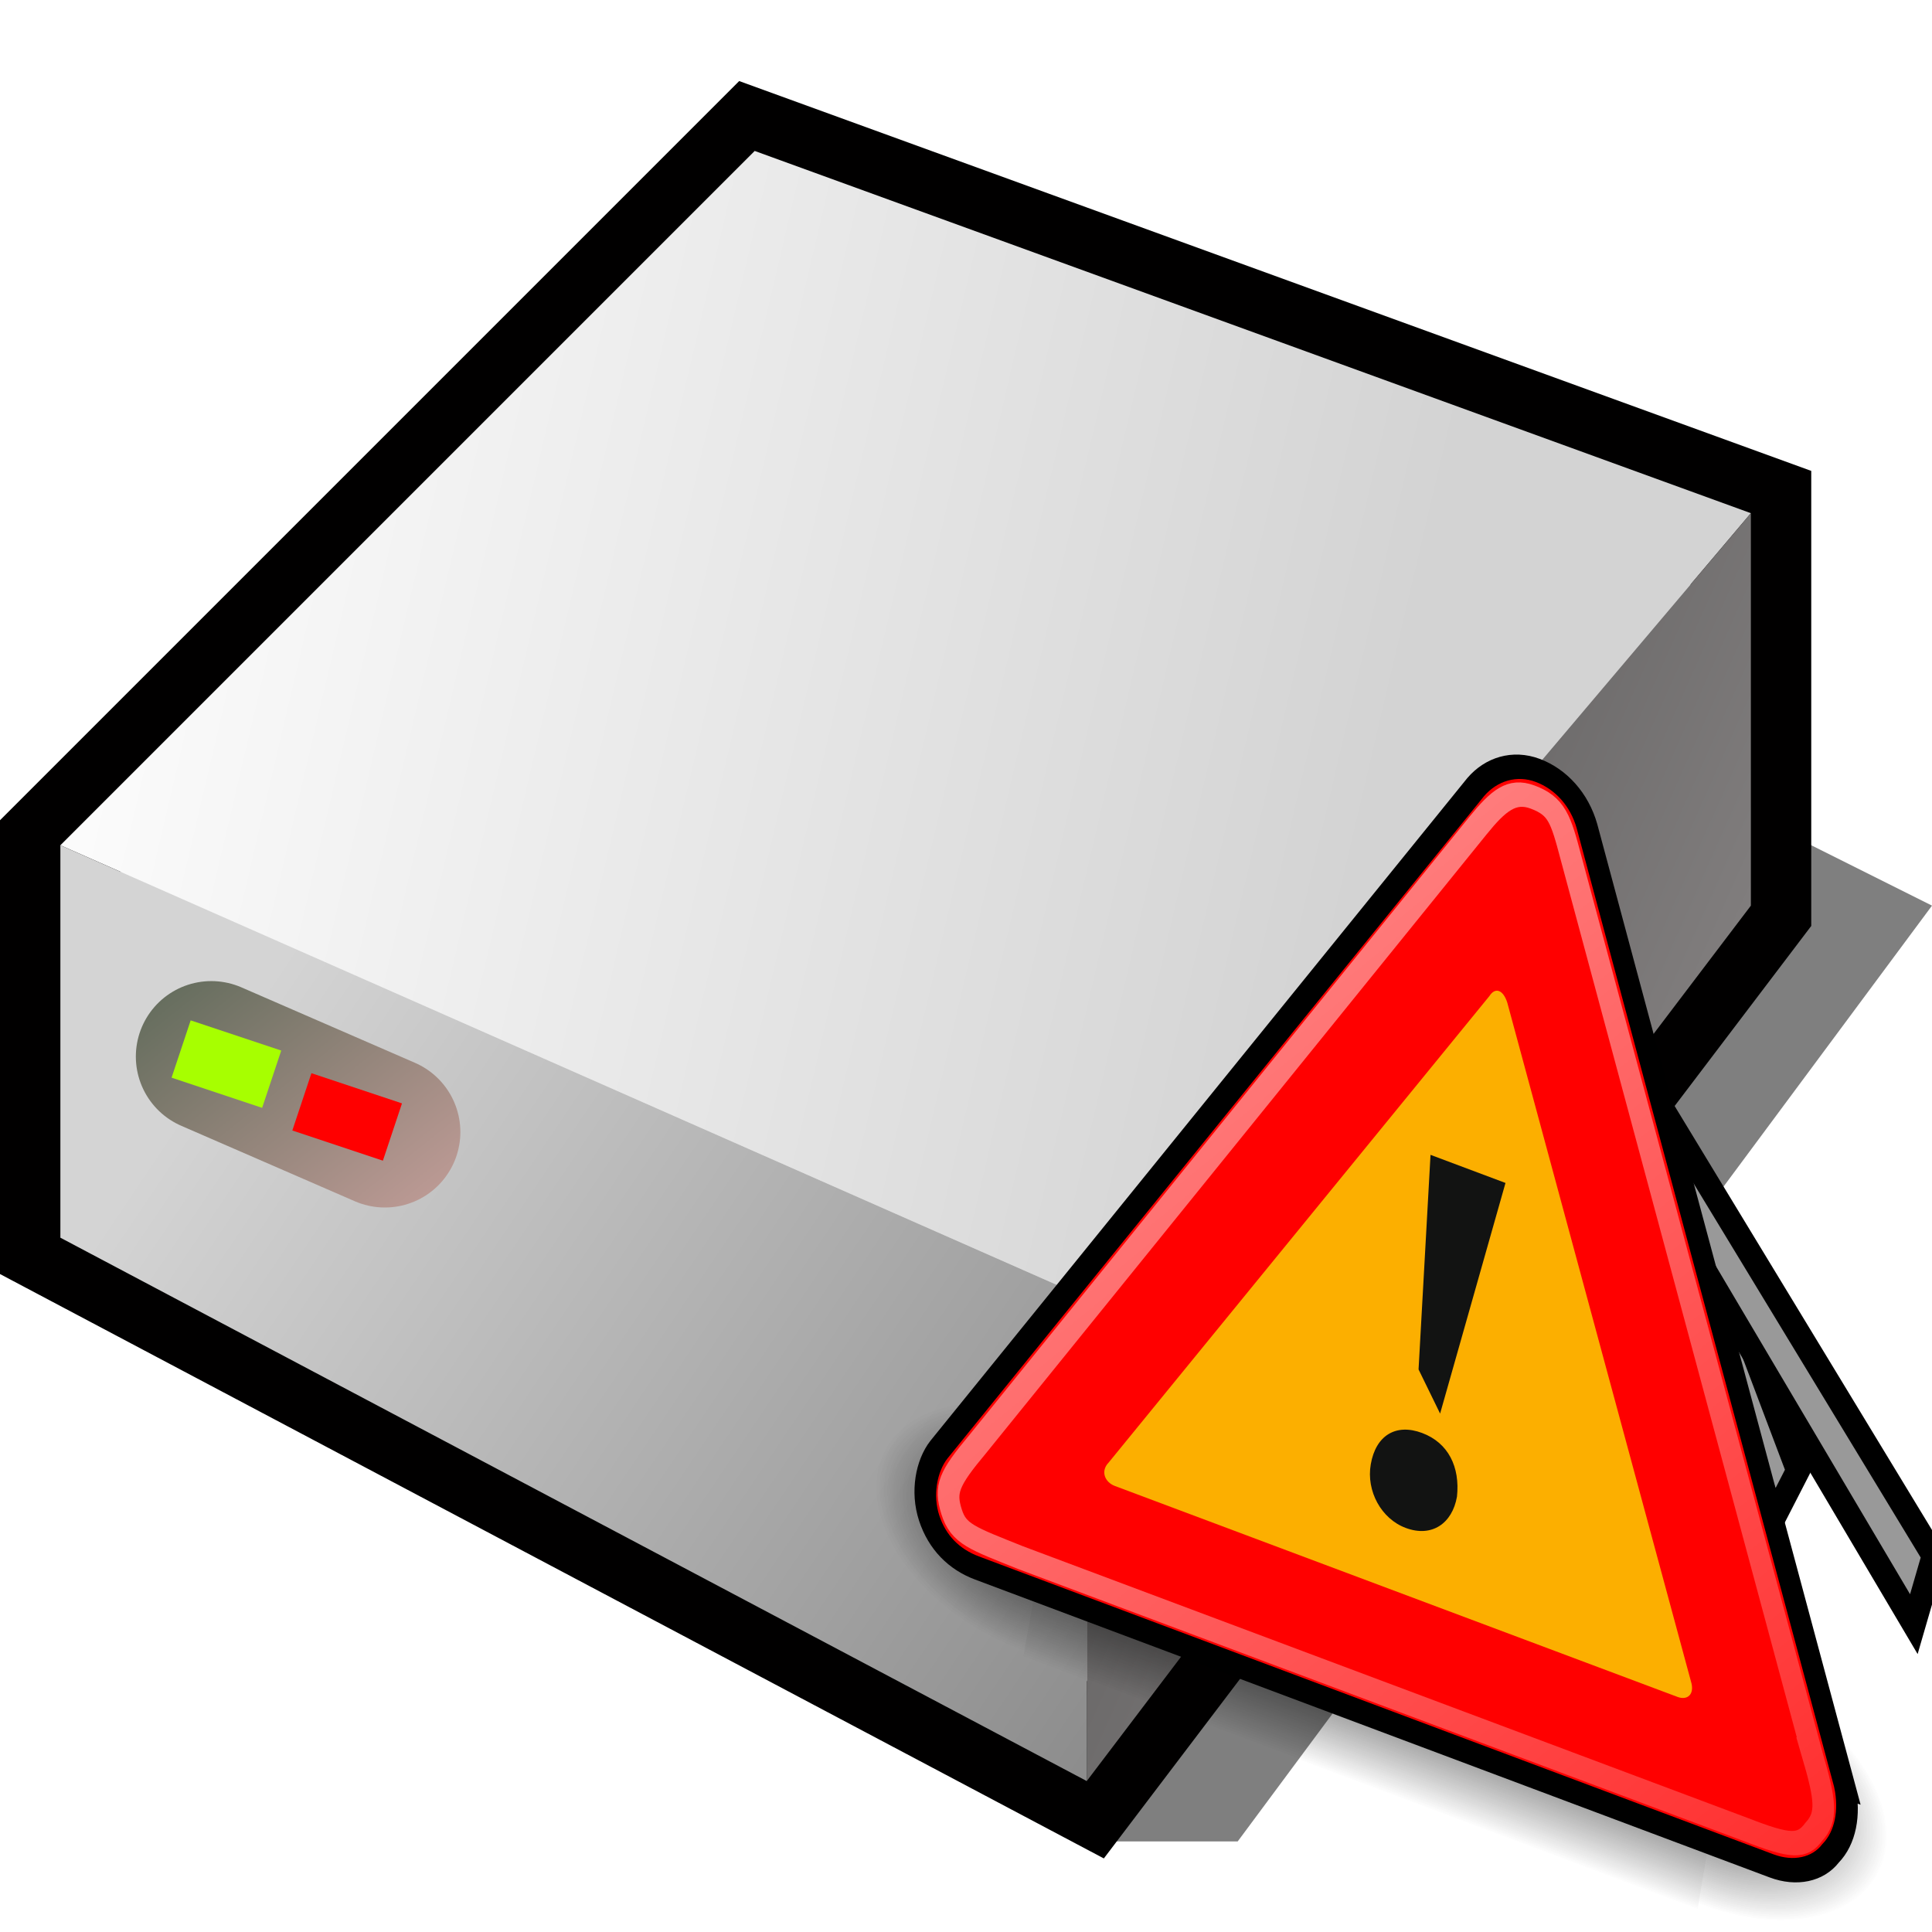
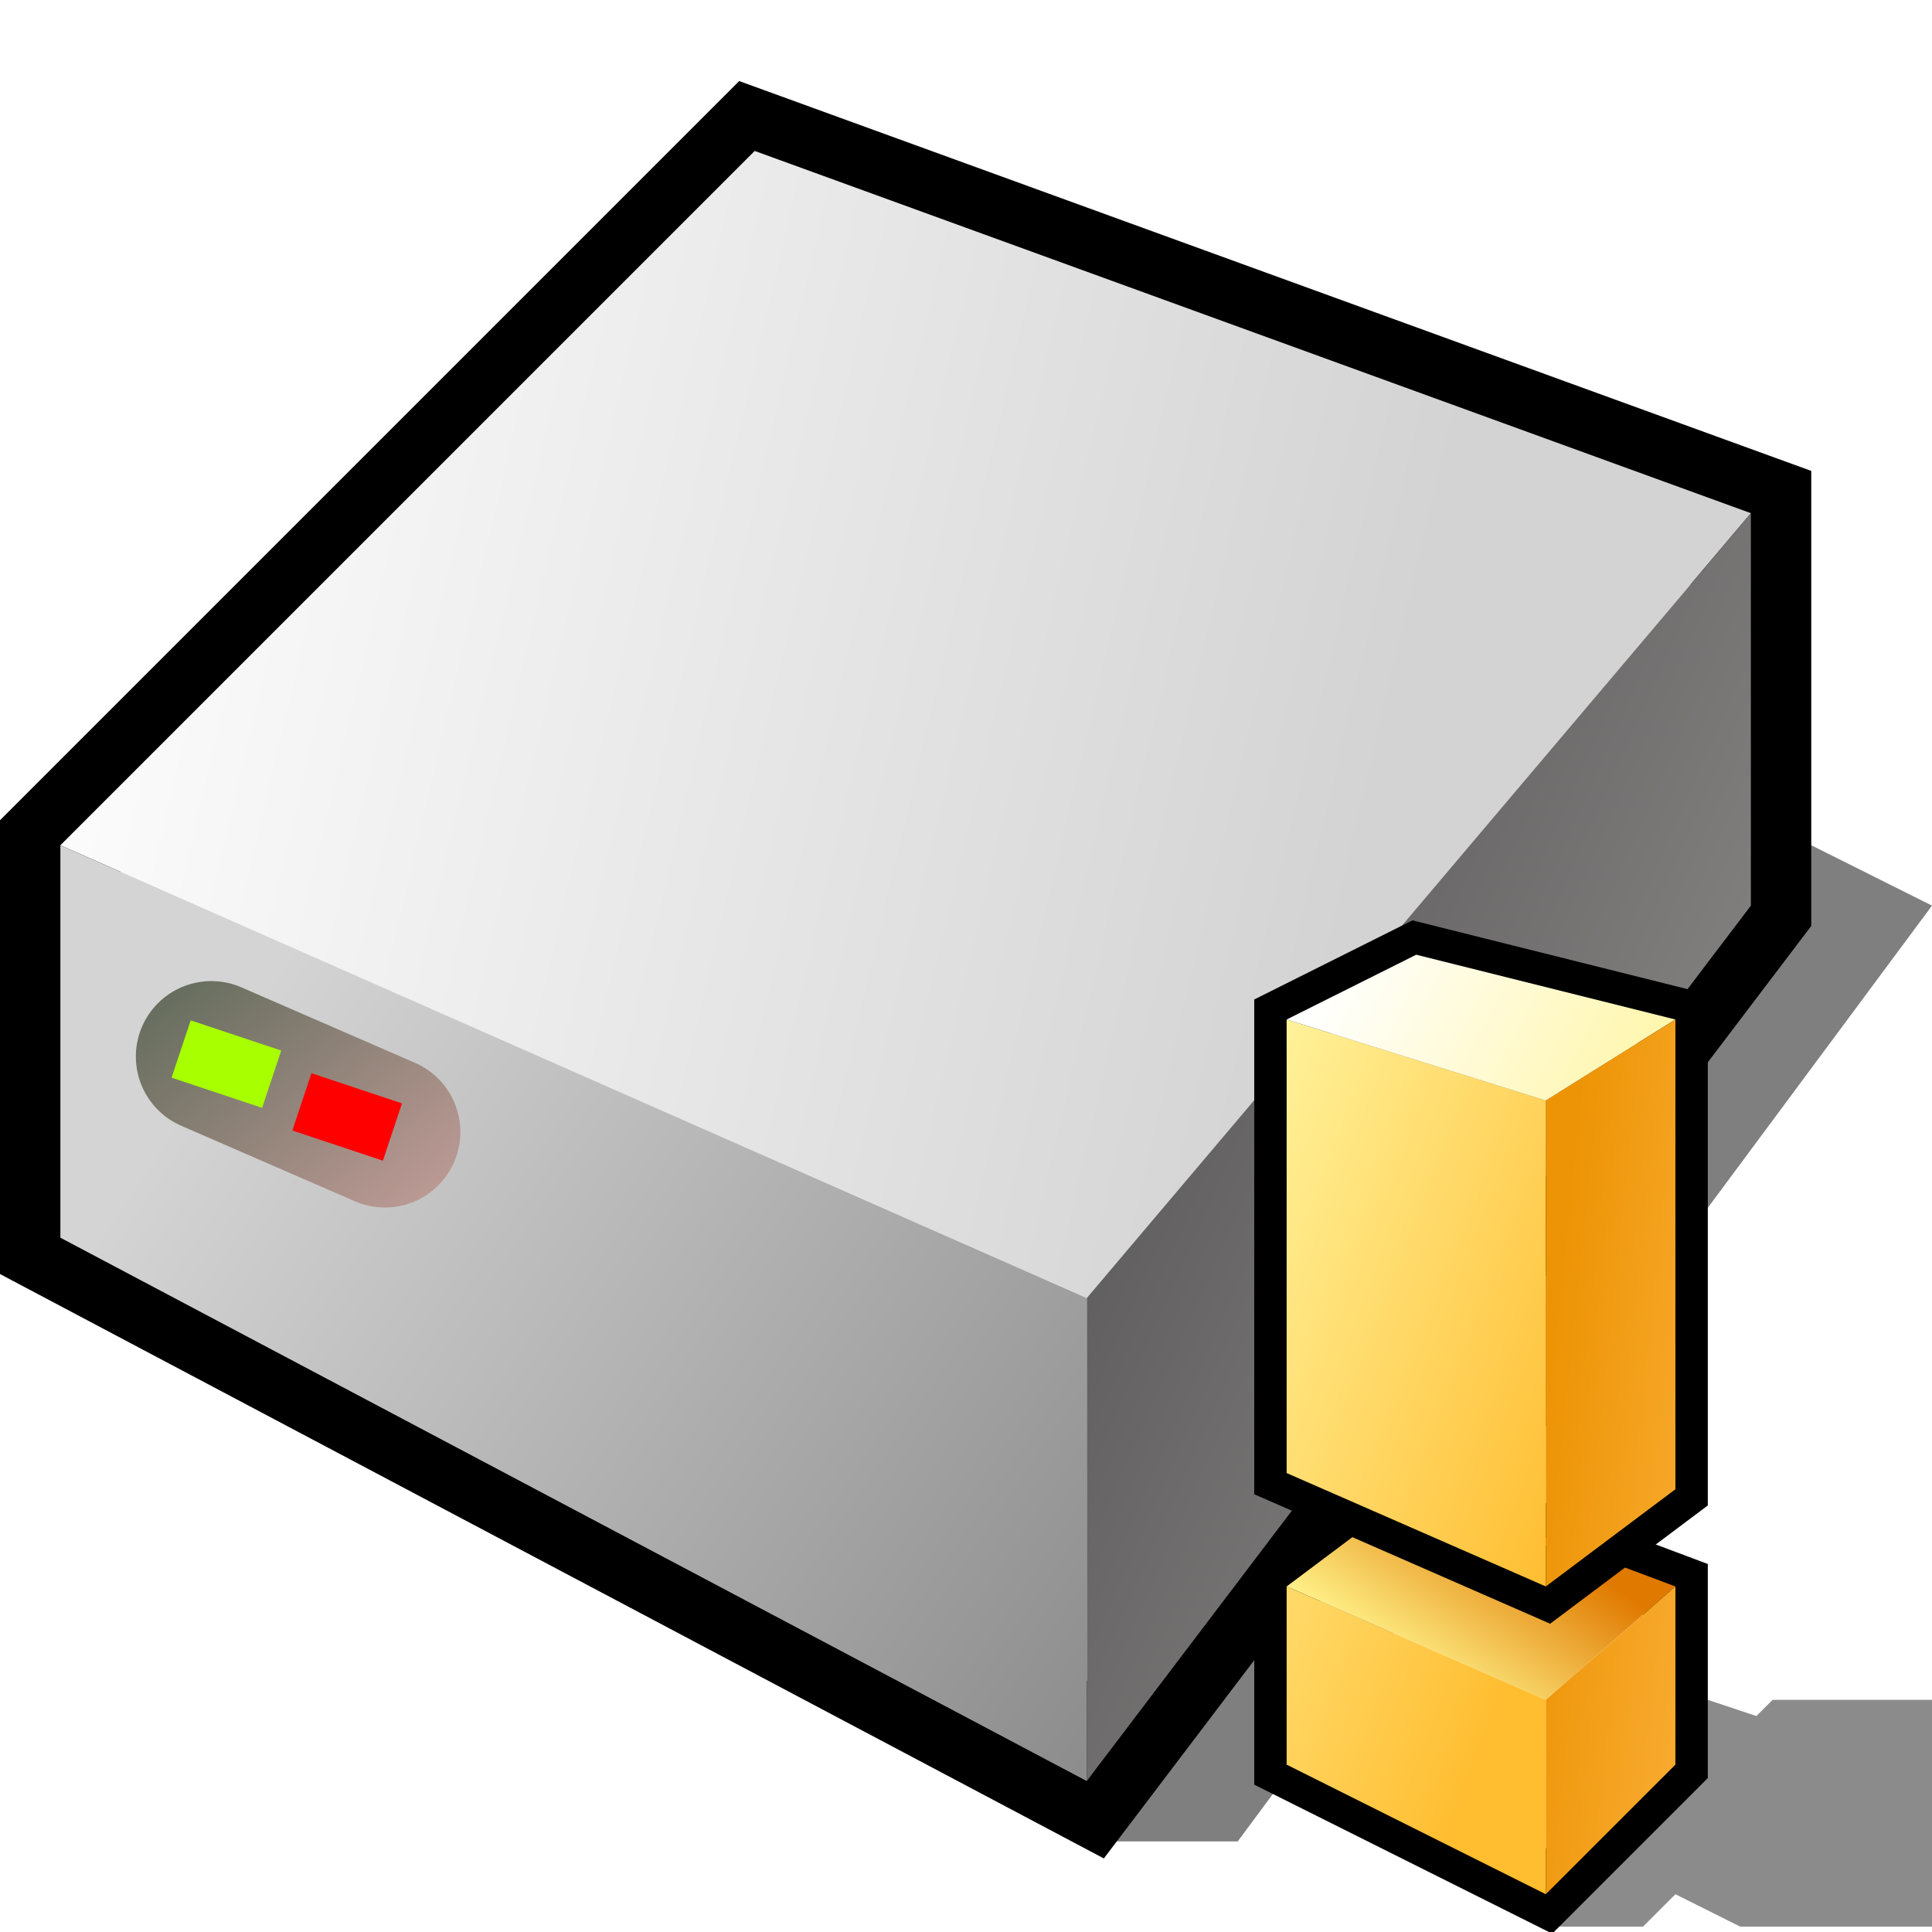
<svg xmlns="http://www.w3.org/2000/svg" xmlns:xlink="http://www.w3.org/1999/xlink" version="1.1" width="64" height="64" color-interpolation="linearRGB" id="svg2">
  <defs id="defs44">
    <radialGradient r="117.143" fy="486.648" fx="605.714" cy="486.648" cx="605.714" gradientTransform="matrix(-2.774389,0,0,1.969706,112.7623,-872.8854)" gradientUnits="userSpaceOnUse" id="radialGradient6719" xlink:href="#linearGradient5060" />
    <linearGradient id="linearGradient5060">
      <stop id="stop5062" offset="0" style="stop-color:black;stop-opacity:1;" />
      <stop id="stop5064" offset="1" style="stop-color:black;stop-opacity:0;" />
    </linearGradient>
    <radialGradient r="117.143" fy="486.648" fx="605.714" cy="486.648" cx="605.714" gradientTransform="matrix(2.774389,0,0,1.969706,-1891.633,-872.8854)" gradientUnits="userSpaceOnUse" id="radialGradient6717" xlink:href="#linearGradient5060" />
    <linearGradient id="linearGradient5048">
      <stop id="stop5050" offset="0" style="stop-color:black;stop-opacity:0;" />
      <stop style="stop-color:black;stop-opacity:1;" offset="0.5" id="stop5056" />
      <stop id="stop5052" offset="1" style="stop-color:black;stop-opacity:0;" />
    </linearGradient>
-     <linearGradient y2="609.505" x2="302.857" y1="366.648" x1="302.857" gradientTransform="matrix(2.774389,0,0,1.969706,-1892.179,-872.8854)" gradientUnits="userSpaceOnUse" id="linearGradient6715" xlink:href="#linearGradient5048" />
    <linearGradient y2="48.302" x2="30.851" y1="30.282" x1="8.547" gradientTransform="matrix(0.996047,0,-4.335762e-3,1.035255,2.669417e-2,-0.617581)" gradientUnits="userSpaceOnUse" id="linearGradient3948" xlink:href="#linearGradient6525" />
    <linearGradient id="linearGradient6525" gradientUnits="userSpaceOnUse" x1="4.191" y1="11.113" x2="47.32" y2="56.052">
      <stop offset="0" style="stop-color:#ffffff;stop-opacity:1;" id="stop6529" />
      <stop offset="1" style="stop-color:#ffffff;stop-opacity:0.34;" id="stop6531" />
    </linearGradient>
-     <radialGradient r="117.143" fy="486.648" fx="605.714" cy="486.648" cx="605.714" gradientTransform="matrix(2.774389,0,0,1.969706,-1891.633,-872.8854)" gradientUnits="userSpaceOnUse" id="radialGradient3043" xlink:href="#linearGradient5060" />
-     <radialGradient r="117.143" fy="486.648" fx="605.714" cy="486.648" cx="605.714" gradientTransform="matrix(-2.774389,0,0,1.969706,112.7623,-872.8854)" gradientUnits="userSpaceOnUse" id="radialGradient3045" xlink:href="#linearGradient5060" />
-     <radialGradient r="117.143" fy="486.648" fx="605.714" cy="486.648" cx="605.714" gradientTransform="matrix(2.774389,0,0,1.969706,-1891.633,-872.8854)" gradientUnits="userSpaceOnUse" id="radialGradient3049" xlink:href="#linearGradient5060" />
-     <radialGradient r="117.143" fy="486.648" fx="605.714" cy="486.648" cx="605.714" gradientTransform="matrix(-2.774389,0,0,1.969706,112.7623,-872.8854)" gradientUnits="userSpaceOnUse" id="radialGradient3051" xlink:href="#linearGradient5060" />
-     <linearGradient y2="48.302" x2="30.851" y1="30.282" x1="8.547" gradientTransform="matrix(0.996047,0,-0.00433576,1.035255,0.02669417,-0.617581)" gradientUnits="userSpaceOnUse" id="linearGradient3053" xlink:href="#linearGradient6525" />
-     <linearGradient xlink:href="#linearGradient5048" id="linearGradient6783" gradientUnits="userSpaceOnUse" gradientTransform="matrix(2.774389,0,0,1.969706,-1892.179,-872.8854)" x1="302.857" y1="366.648" x2="302.857" y2="609.505" />
  </defs>
  <g id="g4">
    <path style="fill:#010101; fill-opacity:0.502" d="M36 61H41L64 30L58 27L59 31L36 61z" id="path6" />
    <path style="fill:none; stroke:#010000; stroke-width:4" d="M2 28V41L36 59L58 30V17L25 5L2 28z" id="path8" />
    <linearGradient id="gradient0" gradientUnits="userSpaceOnUse" x1="13.84" y1="-38.14" x2="58.34" y2="-27.7">
      <stop offset="0" stop-color="#ffffff" id="stop11" />
      <stop offset="1" stop-color="#d3d3d3" id="stop13" />
    </linearGradient>
    <path style="fill:url(#gradient0)" d="M2 28L36 43L58 17L25 5L2 28z" id="path15" />
    <linearGradient id="gradient1" gradientUnits="userSpaceOnUse" x1="44.72" y1="-7.9" x2="86.1" y2="10.51">
      <stop offset="0" stop-color="#474747" id="stop18" />
      <stop offset="1" stop-color="#a5a0a0" id="stop20" />
    </linearGradient>
    <path style="fill:url(#gradient1)" d="M36 43V59L58 30V17L36 43z" id="path22" />
    <linearGradient id="gradient2" gradientUnits="userSpaceOnUse" x1="22.97" y1="92.59" x2="-14.6" y2="67.29">
      <stop offset="0" stop-color="#7d7d7d" id="stop25" />
      <stop offset="1" stop-color="#d4d4d4" id="stop27" />
    </linearGradient>
    <path style="fill:url(#gradient2)" d="M2 28V41L36 59V43L2 28z" id="path29" />
    <linearGradient id="gradient3" gradientUnits="userSpaceOnUse" x1="32.05" y1="9.68" x2="43.48" y2="24.05">
      <stop offset="0" stop-color="#596756" id="stop32" />
      <stop offset="1" stop-color="#ebb2b2" id="stop34" />
    </linearGradient>
    <path style="fill:none; stroke:url(#gradient3); stroke-width:5; stroke-linecap:round" d="M7 35L12.75 37.5" id="path36" />
    <path style="fill:none; stroke:#ff0000; stroke-width:2" d="M6 35L9 36" transform="matrix(1,0,0,1,4,1.5)" id="path38" />
    <path style="fill:none; stroke:#a7ff00; stroke-width:2" d="M6 35L9 36" transform="matrix(1,0,0,1,0,-0.25)" id="path40" />
  </g>
-   <g id="layer1" transform="matrix(0.7940523,0,0,0.7940523,28.53019,24.78087)">
-     <g id="g7435" transform="matrix(1.566667,0,0,1.566667,-8.925566,-23.94764)">
-       <path style="fill:#999999;fill-opacity:1;stroke:#000000;stroke-width:0.638px;stroke-linecap:butt;stroke-linejoin:miter;stroke-opacity:1" d="m 26.246,22.887 -0.851,0.3 4.599,12.599 0.648,-1.263 z" id="path3790" />
-       <path id="path3020" d="m 25.713,22.724 -1.028,0.611 9.041,15.279 0.528,-1.819 z" style="fill:#999999;fill-opacity:1;stroke:#000000;stroke-width:0.638px;stroke-linecap:butt;stroke-linejoin:miter;stroke-opacity:1" />
-       <g transform="matrix(0.8883781,0.3330592,-0.1672175,0.9624063,7.934038,-7.946808)" id="g3012">
-         <g style="display:inline" transform="matrix(0.01508284,0,0,0.01391344,34.42474,40.95434)" id="g6707">
-           <rect style="color:#000000;display:inline;overflow:visible;visibility:visible;opacity:0.402;fill:url(#linearGradient6783);fill-opacity:1;fill-rule:nonzero;stroke:none;stroke-width:1;marker:none" id="rect6709" width="1339.633" height="478.357" x="-1559.252" y="-150.697" />
-           <path style="color:#000000;display:inline;overflow:visible;visibility:visible;opacity:0.402;fill:url(#radialGradient3043);fill-opacity:1;fill-rule:nonzero;stroke:none;stroke-width:1;marker:none" d="m -219.619,-150.68 c 0,0 0,478.331 0,478.331 142.874,0.9 345.4,-107.17 345.4,-239.196 0,-132.027 -159.437,-239.135 -345.4,-239.135 z" id="path6711" />
-           <path id="path6713" d="m -1559.252,-150.68 c 0,0 0,478.331 0,478.331 -142.874,0.9 -345.4,-107.17 -345.4,-239.196 0,-132.027 159.437,-239.135 345.4,-239.135 z" style="color:#000000;display:inline;overflow:visible;visibility:visible;opacity:0.402;fill:url(#radialGradient3045);fill-opacity:1;fill-rule:nonzero;stroke:none;stroke-width:1;marker:none" />
-         </g>
-         <g id="g3952" transform="matrix(0.01508284,0,0,0.01391344,34.42474,40.95434)" style="display:inline">
-           <rect y="-150.697" x="-1559.252" height="478.357" width="1339.633" id="rect3954" style="color:#000000;display:inline;overflow:visible;visibility:visible;opacity:0.402;fill:url(#linearGradient6715);fill-opacity:1;fill-rule:nonzero;stroke:none;stroke-width:1;marker:none" />
-           <path id="path3956" d="m -219.619,-150.68 c 0,0 0,478.331 0,478.331 142.874,0.9 345.4,-107.17 345.4,-239.196 0,-132.027 -159.437,-239.135 -345.4,-239.135 z" style="color:#000000;display:inline;overflow:visible;visibility:visible;opacity:0.402;fill:url(#radialGradient3049);fill-opacity:1;fill-rule:nonzero;stroke:none;stroke-width:1;marker:none" />
-           <path style="color:#000000;display:inline;overflow:visible;visibility:visible;opacity:0.402;fill:url(#radialGradient3051);fill-opacity:1;fill-rule:nonzero;stroke:none;stroke-width:1;marker:none" d="m -1559.252,-150.68 c 0,0 0,478.331 0,478.331 -142.874,0.9 -345.4,-107.17 -345.4,-239.196 0,-132.027 159.437,-239.135 345.4,-239.135 z" id="path3958" />
-         </g>
-         <path style="fill:#ff0000;fill-opacity:1;fill-rule:nonzero;stroke:#000000;stroke-width:0.638;stroke-miterlimit:4;stroke-dasharray:none;stroke-opacity:1" d="M 34.662,40.883 22.707,18.444 c -0.344,-0.623 -0.965,-0.97 -1.658,-0.97 -0.692,0 -1.317,0.416 -1.666,1.039 L 7.517,40.952 c -0.279,0.554 -0.282,1.316 0.061,1.87 0.344,0.554 0.897,0.831 1.589,0.831 l 23.821,0 c 0.692,0 1.317,-0.346 1.596,-0.9 0.349,-0.554 0.351,-1.247 0.077,-1.87 z" id="path6485" />
-         <path id="path6496" d="m 12.35,39.644 c -0.181,0.298 -0.002,0.536 0.297,0.536 l 16.865,0 c 0.299,0 0.479,-0.238 0.301,-0.536 L 21.329,23.807 c -0.178,-0.298 -0.417,-0.298 -0.538,0 l -8.44,15.837 z" style="fill:#fcaf00;fill-opacity:1;fill-rule:nonzero;stroke:none" />
-         <path style="opacity:0.5;fill:none;stroke:url(#linearGradient3053);stroke-width:0.638;stroke-miterlimit:4;stroke-dasharray:none;stroke-opacity:1" d="M 33.59,40.372 22.406,19.409 c -0.476,-0.903 -0.647,-1.193 -1.371,-1.193 -0.623,0 -0.948,0.422 -1.398,1.274 L 8.578,40.437 c -0.642,1.176 -0.711,1.483 -0.402,2 0.309,0.518 0.706,0.489 2.172,0.523 l 21.736,0 c 1.365,0.017 1.673,-0.087 1.924,-0.605 0.313,-0.518 0.18,-0.928 -0.419,-1.983 z" id="path1325" />
-         <g style="fill:#121312;fill-opacity:1;fill-rule:nonzero;stroke:#000000;stroke-width:0.98;stroke-miterlimit:4" transform="matrix(0.561759,0,0,0.570854,7.608308,17.60115)" id="g6498">
-           <path style="fill:#121312;fill-opacity:1;stroke:none" d="m 23.9,36.5 c -1.3,0 -2.3,-1 -2.3,-2.3 0,-1.4 0.9,-2.3 2.3,-2.3 1.4,0 2.2,0.9 2.3,2.3 0,1.3 -0.9,2.3 -2.3,2.3 l 0,0 z M 23.168,29.067 21.9,19.1 l 4,0 -1.268,11.61 -1.465,-1.643 z" id="path6500" />
-         </g>
-       </g>
+   <g style="color-interpolation:linearRGB" id="g7562" transform="matrix(0.5366009,0,0,0.5366009,35.10922,30.55257)">
+     <g id="g7520">
+       <path id="path7522" d="m 30,62 6,0 2,-2 4,2 14,0 8,-10 -10,-4 -10,0 -1,1 -3,-1 -2,0 -8,14 z" style="fill:#010101;fill-opacity:0.455" />
+       <path id="path7524" d="m 14,41 0,11 16,8 8,-8 0,-11 -16,-6 -8,6 z" style="fill:none;stroke:#000000;stroke-width:4" />
+       <linearGradient y2="65.65" x2="49.67" y1="56.15" x1="56.22" gradientUnits="userSpaceOnUse" id="gradient0-3">
+         <stop id="stop7527" stop-color="#e07900" offset="0" />
+         <stop id="stop7529" stop-color="#fff289" offset="1" />
+       </linearGradient>
+       <path id="path7531" d="m 14,41 16,7 8,-7 -16,-6 -8,6 z" style="fill:url(#gradient0-3)" />
+       <path id="path7533" d="m 14,6 0,28 16,7 8,-6 L 38,6 22,2 14,6 Z" style="fill:none;stroke:#000000;stroke-width:4" />
+       <linearGradient y2="-13.84" x2="51.3" y1="-24.13" x1="24.32" gradientUnits="userSpaceOnUse" id="gradient1-6">
+         <stop id="stop7536" stop-color="#fff49e" offset="0" />
+         <stop id="stop7538" stop-color="#ffbd30" offset="1" />
+       </linearGradient>
+       <path id="path7540" d="m 14,6 0,28 16,7 0,-30 -16,-5 z m 0,35 0,11 16,8 0,-12 -16,-7 z" style="fill:url(#gradient1-6)" />
+       <linearGradient y2="-9.13" x2="56.01" y1="-22.81" x1="30.5" gradientUnits="userSpaceOnUse" id="gradient2-7">
+         <stop id="stop7543" stop-color="#ffffff" offset="0" />
+         <stop id="stop7545" stop-color="#fff289" offset="1" />
+       </linearGradient>
+       <path id="path7547" d="M 14,6 30,11 38,6 22,2 14,6 Z" style="fill:url(#gradient2-7)" />
+       <linearGradient y2="0.74" x2="46.77" y1="-0.68" x1="33.3" gradientUnits="userSpaceOnUse" id="gradient3-5">
+         <stop id="stop7550" stop-color="#ed9406" offset="0" />
+         <stop id="stop7552" stop-color="#fcb23d" offset="1" />
+       </linearGradient>
+       <path id="path7554" d="m 30,11 0,30 8,-6 0,-29 -8,5 z m 0,37 0,12 8,-8 0,-11 -8,7 z" style="fill:url(#gradient3-5)" />
    </g>
  </g>
</svg>
